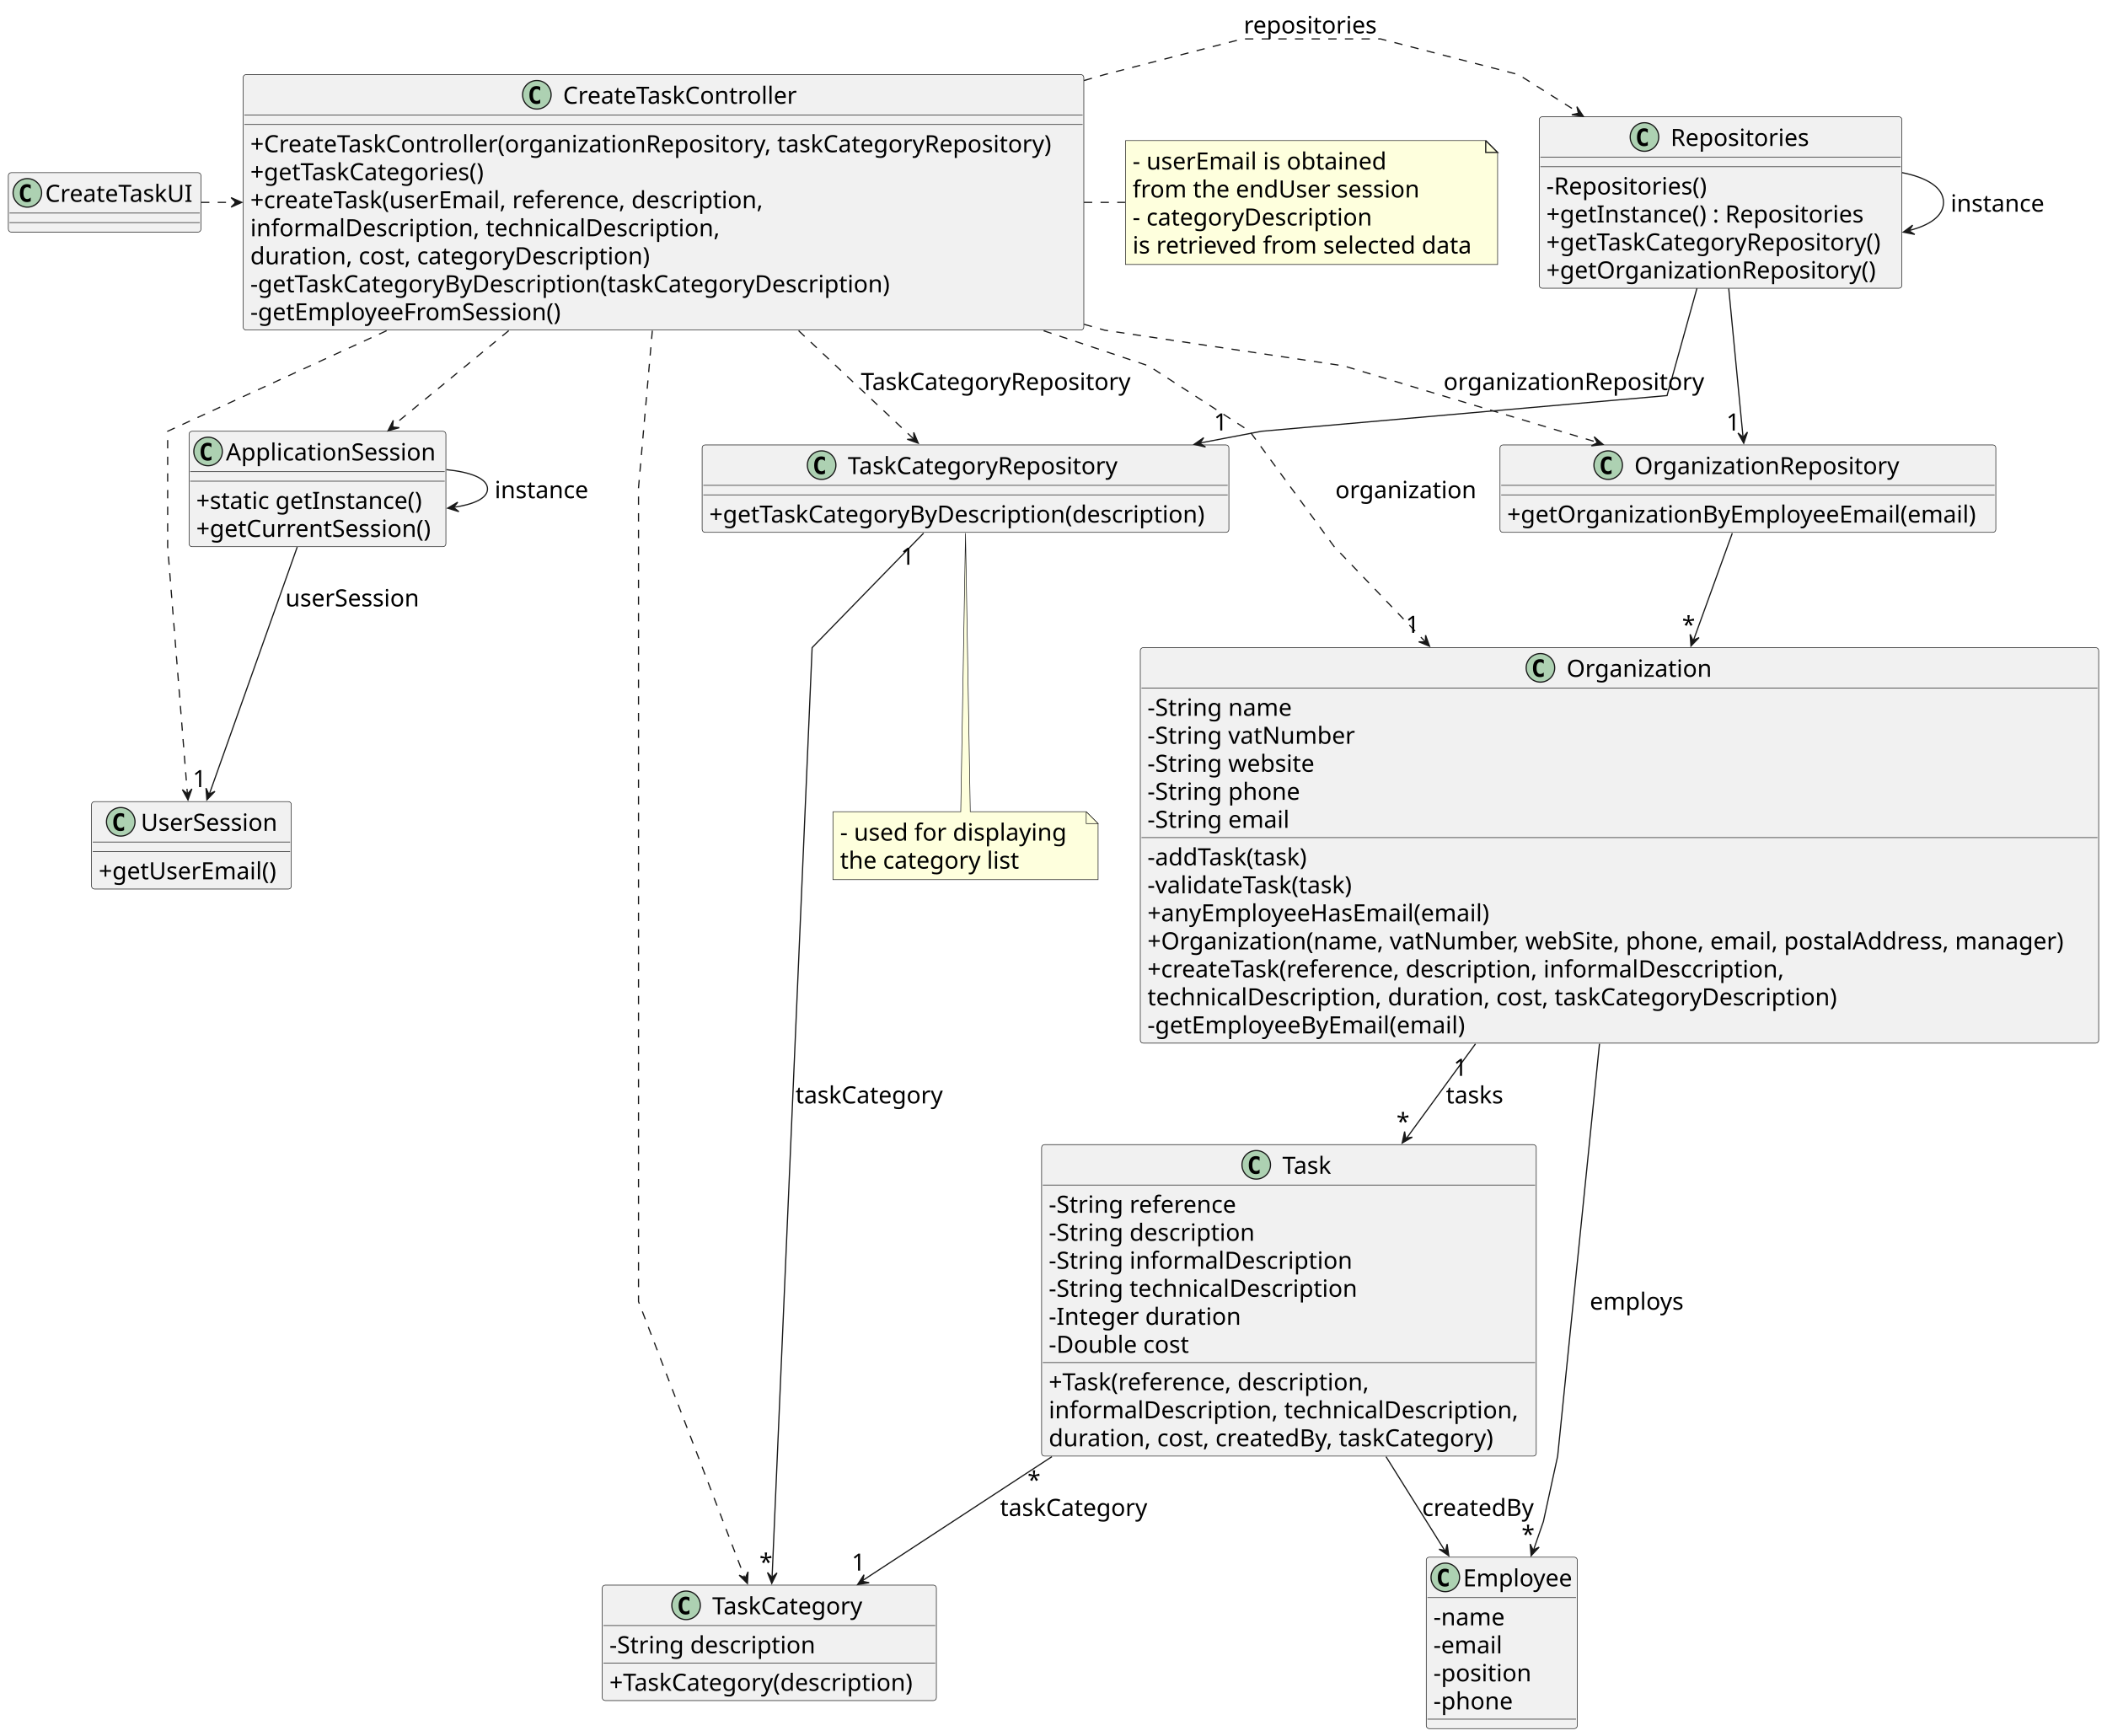
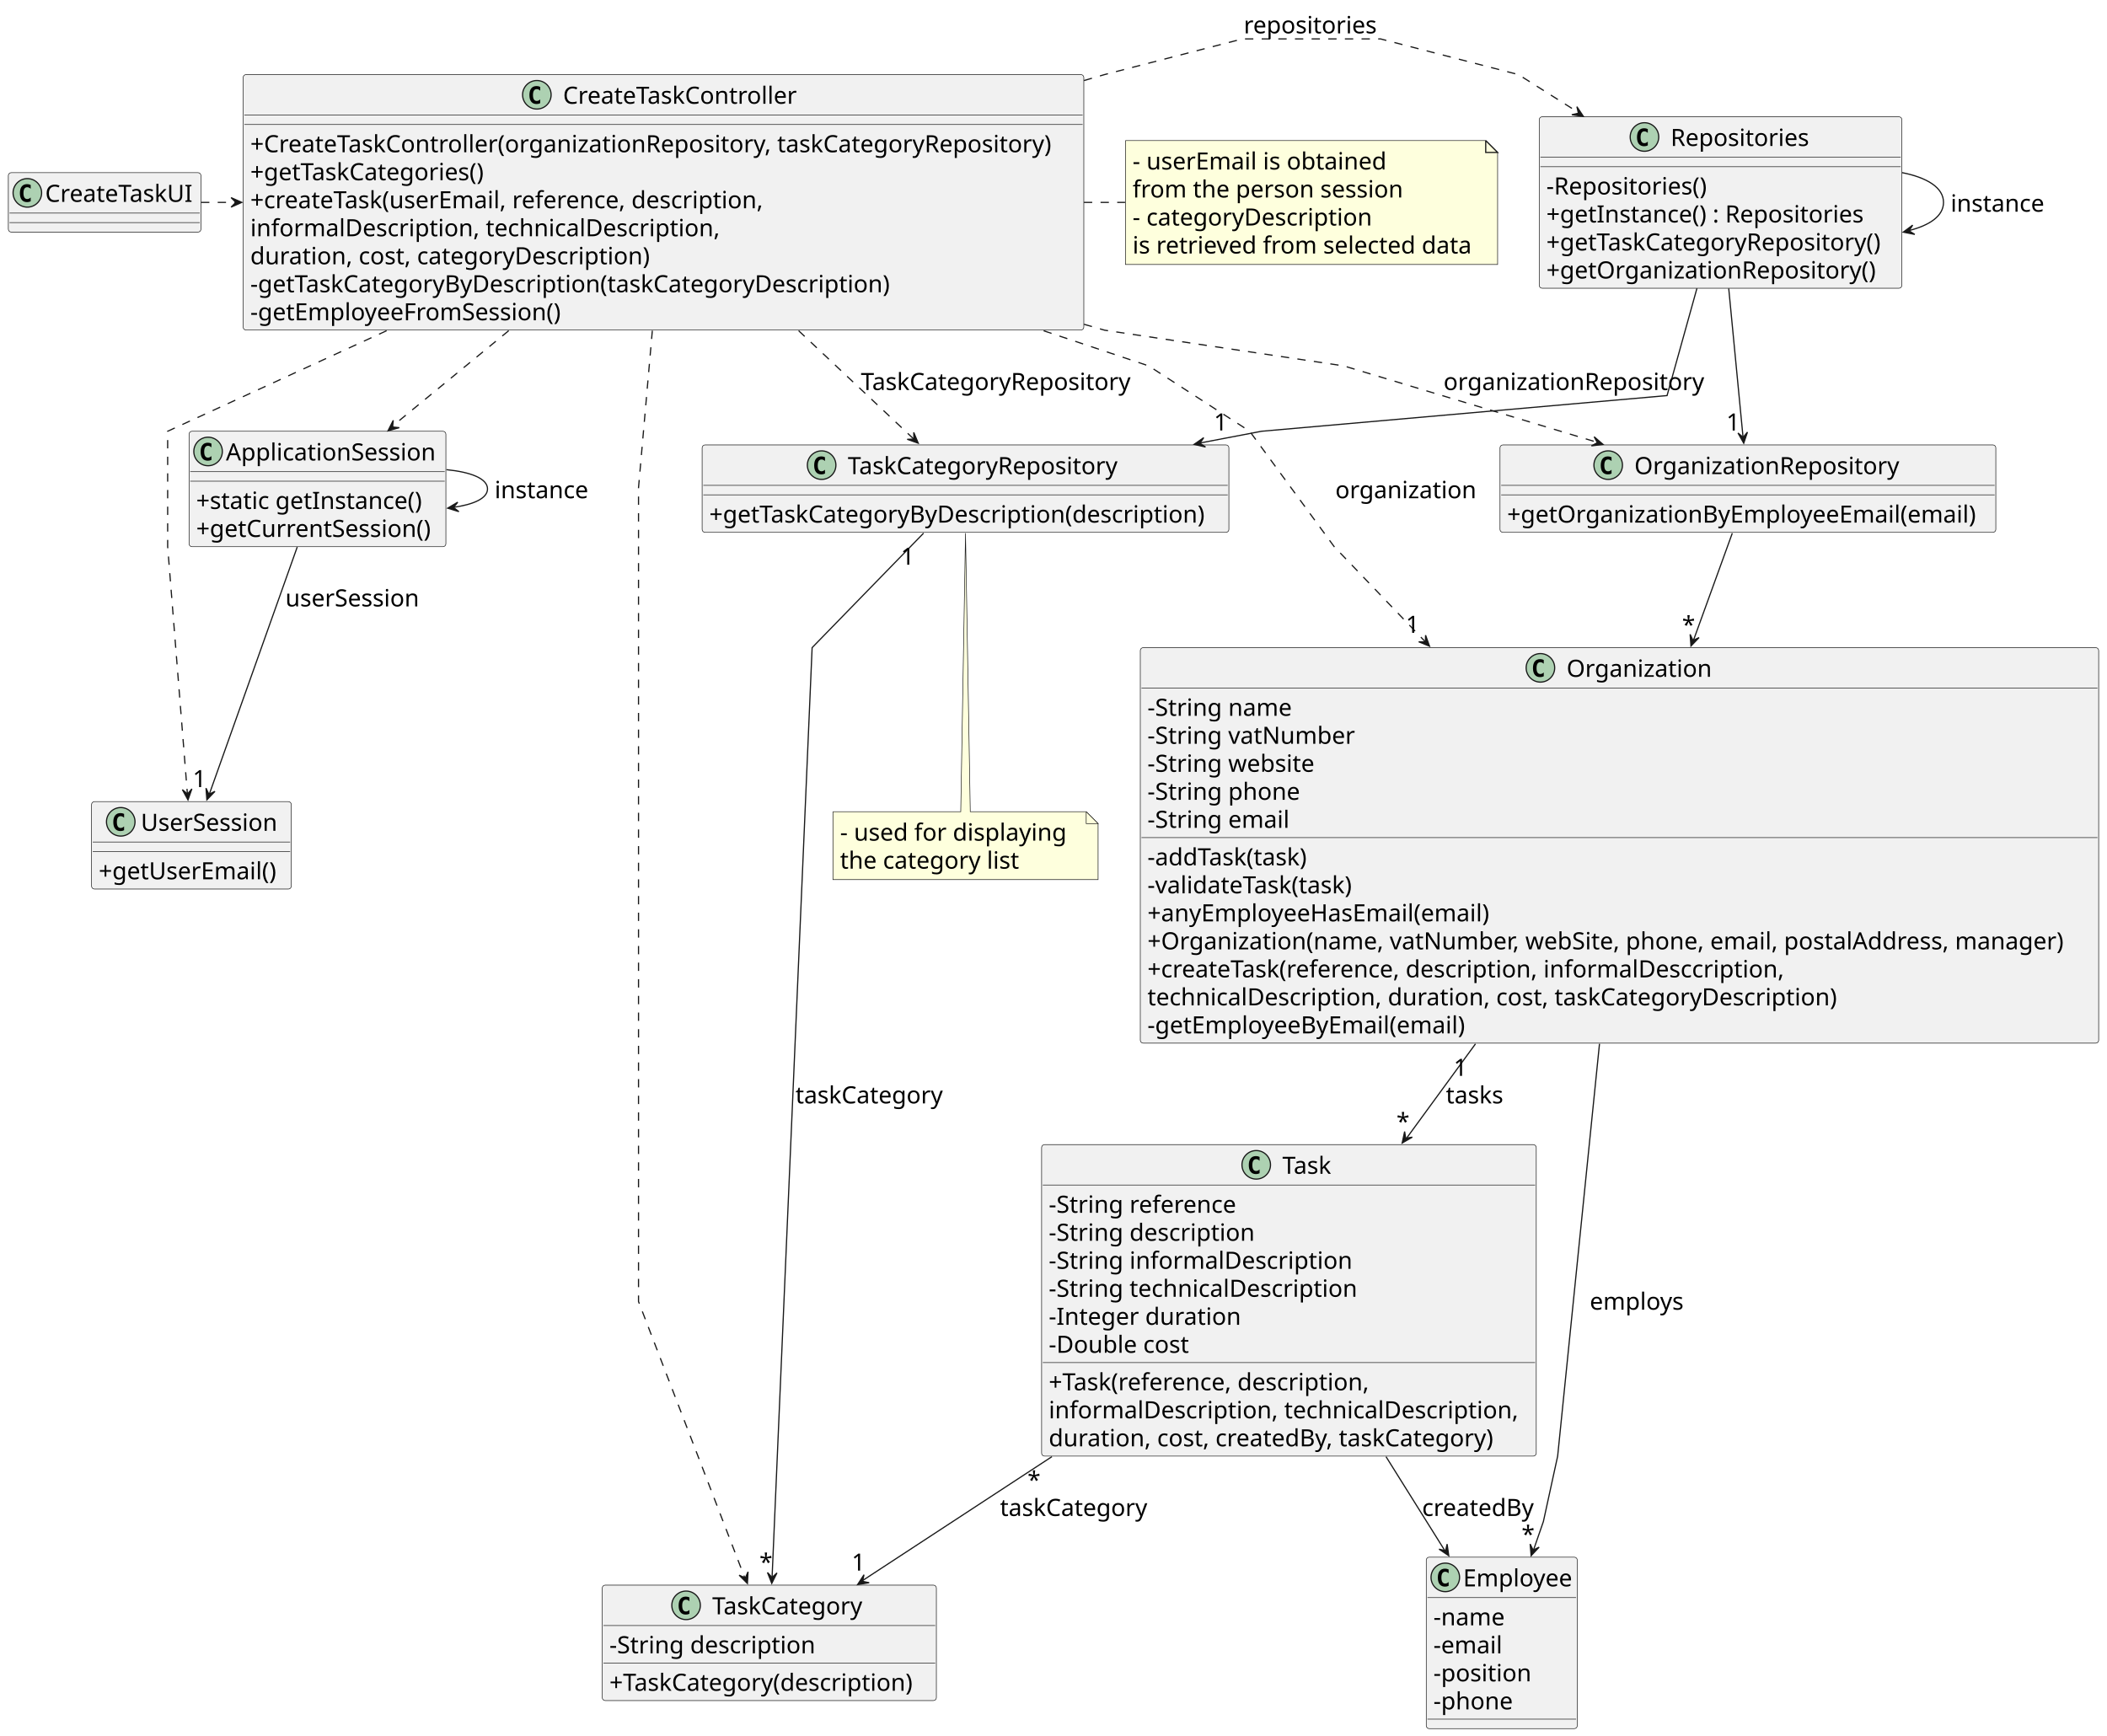
<svg xmlns="http://www.w3.org/2000/svg" contentStyleType="text/css" height="1460px" preserveAspectRatio="none" style="width:1772px;height:1460px;background:#FFFFFF;" version="1.1" viewBox="0 0 1772 1460" width="1772px" zoomAndPan="magnify">
  <defs />
  <g>
    <g id="elem_ApplicationSession">
      <rect codeLine="11" fill="#F1F1F1" height="97.109" id="ApplicationSession" rx="2.5" ry="2.5" style="stroke:#181818;stroke-width:0.5;" width="216" x="159" y="362.719" />
      <ellipse cx="175" cy="379.719" fill="#ADD1B2" rx="12" ry="12" style="stroke:#181818;stroke-width:1.0;" />
      <path d="M177.807,386.799 Q177.123,387.15 176.371,387.326 Q175.619,387.502 174.789,387.502 Q171.84,387.502 170.287,385.559 Q168.734,383.615 168.734,379.943 Q168.734,376.262 170.287,374.318 Q171.84,372.375 174.789,372.375 Q175.619,372.375 176.381,372.551 Q177.143,372.727 177.807,373.078 L177.807,376.281 Q177.065,375.598 176.366,375.28 Q175.668,374.963 174.926,374.963 Q173.344,374.963 172.538,376.218 Q171.732,377.473 171.732,379.943 Q171.732,382.404 172.538,383.659 Q173.344,384.914 174.926,384.914 Q175.668,384.914 176.366,384.597 Q177.065,384.279 177.807,383.596 Z " fill="#000000" />
      <text fill="#000000" font-family="sans-serif" font-size="20" lengthAdjust="spacing" textLength="182" x="190" y="387.277">ApplicationSession</text>
      <line style="stroke:#181818;stroke-width:0.5;" x1="160" x2="374" y1="396.719" y2="396.719" />
      <line style="stroke:#181818;stroke-width:0.5;" x1="160" x2="374" y1="404.719" y2="404.719" />
      <text fill="#000000" font-family="sans-serif" font-size="20" lengthAdjust="spacing" textLength="196" x="165" y="428.055">+static getInstance()</text>
      <text fill="#000000" font-family="sans-serif" font-size="20" lengthAdjust="spacing" textLength="204" x="165" y="451.609">+getCurrentSession()</text>
    </g>
    <g id="elem_UserSession">
      <rect codeLine="17" fill="#F1F1F1" height="73.555" id="UserSession" rx="2.5" ry="2.5" style="stroke:#181818;stroke-width:0.5;" width="168" x="77" y="674.219" />
      <ellipse cx="101.55" cy="691.219" fill="#ADD1B2" rx="12" ry="12" style="stroke:#181818;stroke-width:1.0;" />
      <path d="M104.357,698.299 Q103.673,698.65 102.921,698.826 Q102.169,699.002 101.339,699.002 Q98.39,699.002 96.837,697.059 Q95.284,695.115 95.284,691.443 Q95.284,687.762 96.837,685.818 Q98.39,683.875 101.339,683.875 Q102.169,683.875 102.931,684.051 Q103.693,684.227 104.357,684.578 L104.357,687.781 Q103.615,687.098 102.916,686.78 Q102.218,686.463 101.476,686.463 Q99.894,686.463 99.088,687.718 Q98.282,688.973 98.282,691.443 Q98.282,693.904 99.088,695.159 Q99.894,696.414 101.476,696.414 Q102.218,696.414 102.916,696.097 Q103.615,695.779 104.357,695.096 Z " fill="#000000" />
      <text fill="#000000" font-family="sans-serif" font-size="20" lengthAdjust="spacing" textLength="115" x="118.45" y="698.777">UserSession</text>
      <line style="stroke:#181818;stroke-width:0.5;" x1="78" x2="244" y1="708.219" y2="708.219" />
      <line style="stroke:#181818;stroke-width:0.5;" x1="78" x2="244" y1="716.219" y2="716.219" />
      <text fill="#000000" font-family="sans-serif" font-size="20" lengthAdjust="spacing" textLength="156" x="83" y="739.555">+getUserEmail()</text>
    </g>
    <g id="elem_Employee">
      <rect codeLine="22" fill="#F1F1F1" height="144.219" id="Employee" rx="2.5" ry="2.5" style="stroke:#181818;stroke-width:0.5;" width="127" x="1199.5" y="1309.719" />
      <ellipse cx="1215.5" cy="1326.719" fill="#ADD1B2" rx="12" ry="12" style="stroke:#181818;stroke-width:1.0;" />
      <path d="M1218.307,1333.799 Q1217.623,1334.15 1216.871,1334.326 Q1216.119,1334.502 1215.289,1334.502 Q1212.34,1334.502 1210.787,1332.559 Q1209.234,1330.615 1209.234,1326.943 Q1209.234,1323.262 1210.787,1321.318 Q1212.34,1319.375 1215.289,1319.375 Q1216.119,1319.375 1216.881,1319.551 Q1217.643,1319.727 1218.307,1320.078 L1218.307,1323.281 Q1217.564,1322.598 1216.866,1322.28 Q1216.168,1321.963 1215.426,1321.963 Q1213.844,1321.963 1213.038,1323.218 Q1212.232,1324.473 1212.232,1326.943 Q1212.232,1329.404 1213.038,1330.659 Q1213.844,1331.914 1215.426,1331.914 Q1216.168,1331.914 1216.866,1331.597 Q1217.564,1331.279 1218.307,1330.596 Z " fill="#000000" />
      <text fill="#000000" font-family="sans-serif" font-size="20" lengthAdjust="spacing" textLength="93" x="1230.5" y="1334.277">Employee</text>
      <line style="stroke:#181818;stroke-width:0.5;" x1="1200.5" x2="1325.5" y1="1343.719" y2="1343.719" />
      <text fill="#000000" font-family="sans-serif" font-size="20" lengthAdjust="spacing" textLength="65" x="1205.5" y="1367.055">-name</text>
      <text fill="#000000" font-family="sans-serif" font-size="20" lengthAdjust="spacing" textLength="65" x="1205.5" y="1390.609">-email</text>
      <text fill="#000000" font-family="sans-serif" font-size="20" lengthAdjust="spacing" textLength="90" x="1205.5" y="1414.164">-position</text>
      <text fill="#000000" font-family="sans-serif" font-size="20" lengthAdjust="spacing" textLength="72" x="1205.5" y="1437.719">-phone</text>
      <line style="stroke:#181818;stroke-width:0.5;" x1="1200.5" x2="1325.5" y1="1445.938" y2="1445.938" />
    </g>
    <g id="elem_Task">
      <rect codeLine="29" fill="#F1F1F1" height="261.992" id="Task" rx="2.5" ry="2.5" style="stroke:#181818;stroke-width:0.5;" width="416" x="876" y="962.719" />
      <ellipse cx="1056.5" cy="979.719" fill="#ADD1B2" rx="12" ry="12" style="stroke:#181818;stroke-width:1.0;" />
      <path d="M1059.307,986.799 Q1058.623,987.15 1057.871,987.326 Q1057.119,987.502 1056.289,987.502 Q1053.34,987.502 1051.787,985.559 Q1050.234,983.615 1050.234,979.943 Q1050.234,976.262 1051.787,974.318 Q1053.34,972.375 1056.289,972.375 Q1057.119,972.375 1057.881,972.551 Q1058.643,972.727 1059.307,973.078 L1059.307,976.281 Q1058.564,975.598 1057.866,975.28 Q1057.168,974.963 1056.426,974.963 Q1054.844,974.963 1054.038,976.218 Q1053.232,977.473 1053.232,979.943 Q1053.232,982.404 1054.038,983.659 Q1054.844,984.914 1056.426,984.914 Q1057.168,984.914 1057.866,984.597 Q1058.564,984.279 1059.307,983.596 Z " fill="#000000" />
      <text fill="#000000" font-family="sans-serif" font-size="20" lengthAdjust="spacing" textLength="46" x="1078.5" y="987.277">Task</text>
      <line style="stroke:#181818;stroke-width:0.5;" x1="877" x2="1291" y1="996.719" y2="996.719" />
      <text fill="#000000" font-family="sans-serif" font-size="20" lengthAdjust="spacing" textLength="163" x="882" y="1020.055">-String reference</text>
      <text fill="#000000" font-family="sans-serif" font-size="20" lengthAdjust="spacing" textLength="182" x="882" y="1043.609">-String description</text>
      <text fill="#000000" font-family="sans-serif" font-size="20" lengthAdjust="spacing" textLength="265" x="882" y="1067.164">-String informalDescription</text>
      <text fill="#000000" font-family="sans-serif" font-size="20" lengthAdjust="spacing" textLength="269" x="882" y="1090.719">-String technicalDescription</text>
      <text fill="#000000" font-family="sans-serif" font-size="20" lengthAdjust="spacing" textLength="166" x="882" y="1114.273">-Integer duration</text>
      <text fill="#000000" font-family="sans-serif" font-size="20" lengthAdjust="spacing" textLength="126" x="882" y="1137.828">-Double cost</text>
      <line style="stroke:#181818;stroke-width:0.5;" x1="877" x2="1291" y1="1146.047" y2="1146.047" />
      <text fill="#000000" font-family="sans-serif" font-size="20" lengthAdjust="spacing" textLength="284" x="882" y="1169.383">+Task(reference, description,</text>
      <text fill="#000000" font-family="sans-serif" font-size="20" lengthAdjust="spacing" textLength="404" x="882" y="1192.938">informalDescription, technicalDescription,</text>
      <text fill="#000000" font-family="sans-serif" font-size="20" lengthAdjust="spacing" textLength="381" x="882" y="1216.492">duration, cost, createdBy, taskCategory)</text>
    </g>
    <g id="elem_TaskCategory">
      <rect codeLine="40" fill="#F1F1F1" height="97.109" id="TaskCategory" rx="2.5" ry="2.5" style="stroke:#181818;stroke-width:0.5;" width="281" x="506.5" y="1333.219" />
      <ellipse cx="577" cy="1350.219" fill="#ADD1B2" rx="12" ry="12" style="stroke:#181818;stroke-width:1.0;" />
      <path d="M579.807,1357.299 Q579.123,1357.65 578.371,1357.826 Q577.619,1358.002 576.789,1358.002 Q573.84,1358.002 572.287,1356.059 Q570.734,1354.115 570.734,1350.443 Q570.734,1346.762 572.287,1344.818 Q573.84,1342.875 576.789,1342.875 Q577.619,1342.875 578.381,1343.051 Q579.143,1343.227 579.807,1343.578 L579.807,1346.781 Q579.064,1346.098 578.366,1345.78 Q577.668,1345.463 576.926,1345.463 Q575.344,1345.463 574.538,1346.718 Q573.732,1347.973 573.732,1350.443 Q573.732,1352.904 574.538,1354.159 Q575.344,1355.414 576.926,1355.414 Q577.668,1355.414 578.366,1355.097 Q579.064,1354.779 579.807,1354.096 Z " fill="#000000" />
      <text fill="#000000" font-family="sans-serif" font-size="20" lengthAdjust="spacing" textLength="131" x="599" y="1357.777">TaskCategory</text>
      <line style="stroke:#181818;stroke-width:0.5;" x1="507.5" x2="786.5" y1="1367.219" y2="1367.219" />
      <text fill="#000000" font-family="sans-serif" font-size="20" lengthAdjust="spacing" textLength="182" x="512.5" y="1390.555">-String description</text>
      <line style="stroke:#181818;stroke-width:0.5;" x1="507.5" x2="786.5" y1="1398.773" y2="1398.773" />
      <text fill="#000000" font-family="sans-serif" font-size="20" lengthAdjust="spacing" textLength="269" x="512.5" y="1422.109">+TaskCategory(description)</text>
    </g>
    <g id="elem_Organization">
      <rect codeLine="46" fill="#F1F1F1" height="332.656" id="Organization" rx="2.5" ry="2.5" style="stroke:#181818;stroke-width:0.5;" width="806" x="959" y="544.719" />
      <ellipse cx="1295.5" cy="561.719" fill="#ADD1B2" rx="12" ry="12" style="stroke:#181818;stroke-width:1.0;" />
      <path d="M1298.307,568.799 Q1297.623,569.15 1296.871,569.326 Q1296.119,569.502 1295.289,569.502 Q1292.34,569.502 1290.787,567.559 Q1289.234,565.615 1289.234,561.943 Q1289.234,558.262 1290.787,556.318 Q1292.34,554.375 1295.289,554.375 Q1296.119,554.375 1296.881,554.551 Q1297.643,554.727 1298.307,555.078 L1298.307,558.281 Q1297.564,557.598 1296.866,557.28 Q1296.168,556.963 1295.426,556.963 Q1293.844,556.963 1293.038,558.218 Q1292.232,559.473 1292.232,561.943 Q1292.232,564.404 1293.038,565.659 Q1293.844,566.914 1295.426,566.914 Q1296.168,566.914 1296.866,566.597 Q1297.564,566.279 1298.307,565.596 Z " fill="#000000" />
      <text fill="#000000" font-family="sans-serif" font-size="20" lengthAdjust="spacing" textLength="124" x="1317.5" y="569.277">Organization</text>
      <line style="stroke:#181818;stroke-width:0.5;" x1="960" x2="1764" y1="578.719" y2="578.719" />
      <text fill="#000000" font-family="sans-serif" font-size="20" lengthAdjust="spacing" textLength="127" x="965" y="602.055">-String name</text>
      <text fill="#000000" font-family="sans-serif" font-size="20" lengthAdjust="spacing" textLength="180" x="965" y="625.609">-String vatNumber</text>
      <text fill="#000000" font-family="sans-serif" font-size="20" lengthAdjust="spacing" textLength="147" x="965" y="649.164">-String website</text>
      <text fill="#000000" font-family="sans-serif" font-size="20" lengthAdjust="spacing" textLength="134" x="965" y="672.719">-String phone</text>
      <text fill="#000000" font-family="sans-serif" font-size="20" lengthAdjust="spacing" textLength="127" x="965" y="696.273">-String email</text>
      <line style="stroke:#181818;stroke-width:0.5;" x1="960" x2="1764" y1="704.492" y2="704.492" />
      <text fill="#000000" font-family="sans-serif" font-size="20" lengthAdjust="spacing" textLength="149" x="965" y="727.828">-addTask(task)</text>
      <text fill="#000000" font-family="sans-serif" font-size="20" lengthAdjust="spacing" textLength="187" x="965" y="751.383">-validateTask(task)</text>
      <text fill="#000000" font-family="sans-serif" font-size="20" lengthAdjust="spacing" textLength="298" x="965" y="774.938">+anyEmployeeHasEmail(email)</text>
      <text fill="#000000" font-family="sans-serif" font-size="20" lengthAdjust="spacing" textLength="794" x="965" y="798.492">+Organization(name, vatNumber, webSite, phone, email, postalAddress, manager)</text>
      <text fill="#000000" font-family="sans-serif" font-size="20" lengthAdjust="spacing" textLength="555" x="965" y="822.047">+createTask(reference, description, informalDesccription,</text>
      <text fill="#000000" font-family="sans-serif" font-size="20" lengthAdjust="spacing" textLength="593" x="965" y="845.602">technicalDescription, duration, cost, taskCategoryDescription)</text>
      <text fill="#000000" font-family="sans-serif" font-size="20" lengthAdjust="spacing" textLength="277" x="965" y="869.156">-getEmployeeByEmail(email)</text>
    </g>
    <g id="elem_TaskCategoryRepository">
      <rect codeLine="63" fill="#F1F1F1" height="73.555" id="TaskCategoryRepository" rx="2.5" ry="2.5" style="stroke:#181818;stroke-width:0.5;" width="443" x="590.5" y="374.219" />
      <ellipse cx="691" cy="391.219" fill="#ADD1B2" rx="12" ry="12" style="stroke:#181818;stroke-width:1.0;" />
      <path d="M693.807,398.299 Q693.123,398.65 692.371,398.826 Q691.619,399.002 690.789,399.002 Q687.84,399.002 686.287,397.059 Q684.734,395.115 684.734,391.443 Q684.734,387.762 686.287,385.818 Q687.84,383.875 690.789,383.875 Q691.619,383.875 692.381,384.051 Q693.143,384.227 693.807,384.578 L693.807,387.781 Q693.064,387.098 692.366,386.78 Q691.668,386.463 690.926,386.463 Q689.344,386.463 688.538,387.718 Q687.732,388.973 687.732,391.443 Q687.732,393.904 688.538,395.159 Q689.344,396.414 690.926,396.414 Q691.668,396.414 692.366,396.097 Q693.064,395.779 693.807,395.096 Z " fill="#000000" />
      <text fill="#000000" font-family="sans-serif" font-size="20" lengthAdjust="spacing" textLength="233" x="713" y="398.777">TaskCategoryRepository</text>
      <line style="stroke:#181818;stroke-width:0.5;" x1="591.5" x2="1032.5" y1="408.219" y2="408.219" />
      <line style="stroke:#181818;stroke-width:0.5;" x1="591.5" x2="1032.5" y1="416.219" y2="416.219" />
      <text fill="#000000" font-family="sans-serif" font-size="20" lengthAdjust="spacing" textLength="431" x="596.5" y="439.555">+getTaskCategoryByDescription(description)</text>
    </g>
    <g id="elem_OrganizationRepository">
      <rect codeLine="67" fill="#F1F1F1" height="73.555" id="OrganizationRepository" rx="2.5" ry="2.5" style="stroke:#181818;stroke-width:0.5;" width="417" x="1261.5" y="374.219" />
      <ellipse cx="1352.5" cy="391.219" fill="#ADD1B2" rx="12" ry="12" style="stroke:#181818;stroke-width:1.0;" />
      <path d="M1355.307,398.299 Q1354.623,398.65 1353.871,398.826 Q1353.119,399.002 1352.289,399.002 Q1349.34,399.002 1347.787,397.059 Q1346.234,395.115 1346.234,391.443 Q1346.234,387.762 1347.787,385.818 Q1349.34,383.875 1352.289,383.875 Q1353.119,383.875 1353.881,384.051 Q1354.643,384.227 1355.307,384.578 L1355.307,387.781 Q1354.564,387.098 1353.866,386.78 Q1353.168,386.463 1352.426,386.463 Q1350.844,386.463 1350.038,387.718 Q1349.232,388.973 1349.232,391.443 Q1349.232,393.904 1350.038,395.159 Q1350.844,396.414 1352.426,396.414 Q1353.168,396.414 1353.866,396.097 Q1354.564,395.779 1355.307,395.096 Z " fill="#000000" />
      <text fill="#000000" font-family="sans-serif" font-size="20" lengthAdjust="spacing" textLength="226" x="1374.5" y="398.777">OrganizationRepository</text>
      <line style="stroke:#181818;stroke-width:0.5;" x1="1262.5" x2="1677.5" y1="408.219" y2="408.219" />
      <line style="stroke:#181818;stroke-width:0.5;" x1="1262.5" x2="1677.5" y1="416.219" y2="416.219" />
      <text fill="#000000" font-family="sans-serif" font-size="20" lengthAdjust="spacing" textLength="405" x="1267.5" y="439.555">+getOrganizationByEmployeeEmail(email)</text>
    </g>
    <g id="elem_Repositories">
      <rect codeLine="71" fill="#F1F1F1" height="144.219" id="Repositories" rx="2.5" ry="2.5" style="stroke:#181818;stroke-width:0.5;" width="305" x="1294.5" y="98.219" />
      <ellipse cx="1383" cy="115.219" fill="#ADD1B2" rx="12" ry="12" style="stroke:#181818;stroke-width:1.0;" />
      <path d="M1385.807,122.299 Q1385.123,122.65 1384.371,122.826 Q1383.619,123.002 1382.789,123.002 Q1379.84,123.002 1378.287,121.059 Q1376.734,119.115 1376.734,115.443 Q1376.734,111.762 1378.287,109.818 Q1379.84,107.875 1382.789,107.875 Q1383.619,107.875 1384.381,108.051 Q1385.143,108.227 1385.807,108.578 L1385.807,111.781 Q1385.064,111.098 1384.366,110.78 Q1383.668,110.463 1382.926,110.463 Q1381.344,110.463 1380.538,111.718 Q1379.732,112.973 1379.732,115.443 Q1379.732,117.904 1380.538,119.159 Q1381.344,120.414 1382.926,120.414 Q1383.668,120.414 1384.366,120.097 Q1385.064,119.779 1385.807,119.096 Z " fill="#000000" />
      <text fill="#000000" font-family="sans-serif" font-size="20" lengthAdjust="spacing" textLength="119" x="1405" y="122.777">Repositories</text>
      <line style="stroke:#181818;stroke-width:0.5;" x1="1295.5" x2="1598.5" y1="132.219" y2="132.219" />
      <line style="stroke:#181818;stroke-width:0.5;" x1="1295.5" x2="1598.5" y1="140.219" y2="140.219" />
      <text fill="#000000" font-family="sans-serif" font-size="20" lengthAdjust="spacing" textLength="145" x="1300.5" y="163.555">-Repositories()</text>
      <text fill="#000000" font-family="sans-serif" font-size="20" lengthAdjust="spacing" textLength="276" x="1300.5" y="187.109">+getInstance() : Repositories</text>
      <text fill="#000000" font-family="sans-serif" font-size="20" lengthAdjust="spacing" textLength="293" x="1300.5" y="210.664">+getTaskCategoryRepository()</text>
      <text fill="#000000" font-family="sans-serif" font-size="20" lengthAdjust="spacing" textLength="286" x="1300.5" y="234.219">+getOrganizationRepository()</text>
    </g>
    <g id="elem_CreateTaskController">
      <rect codeLine="78" fill="#F1F1F1" height="214.883" id="CreateTaskController" rx="2.5" ry="2.5" style="stroke:#181818;stroke-width:0.5;" width="707" x="204.5" y="62.719" />
      <ellipse cx="451.5" cy="79.719" fill="#ADD1B2" rx="12" ry="12" style="stroke:#181818;stroke-width:1.0;" />
      <path d="M454.307,86.799 Q453.623,87.15 452.871,87.326 Q452.119,87.502 451.289,87.502 Q448.34,87.502 446.787,85.559 Q445.234,83.615 445.234,79.943 Q445.234,76.262 446.787,74.318 Q448.34,72.375 451.289,72.375 Q452.119,72.375 452.881,72.551 Q453.643,72.727 454.307,73.078 L454.307,76.281 Q453.565,75.598 452.866,75.28 Q452.168,74.963 451.426,74.963 Q449.844,74.963 449.038,76.218 Q448.232,77.473 448.232,79.943 Q448.232,82.404 449.038,83.659 Q449.844,84.914 451.426,84.914 Q452.168,84.914 452.866,84.597 Q453.565,84.279 454.307,83.596 Z " fill="#000000" />
      <text fill="#000000" font-family="sans-serif" font-size="20" lengthAdjust="spacing" textLength="204" x="473.5" y="87.277">CreateTaskController</text>
      <line style="stroke:#181818;stroke-width:0.5;" x1="205.5" x2="910.5" y1="96.719" y2="96.719" />
      <line style="stroke:#181818;stroke-width:0.5;" x1="205.5" x2="910.5" y1="104.719" y2="104.719" />
      <text fill="#000000" font-family="sans-serif" font-size="20" lengthAdjust="spacing" textLength="695" x="210.5" y="128.055">+CreateTaskController(organizationRepository, taskCategoryRepository)</text>
      <text fill="#000000" font-family="sans-serif" font-size="20" lengthAdjust="spacing" textLength="208" x="210.5" y="151.609">+getTaskCategories()</text>
      <text fill="#000000" font-family="sans-serif" font-size="20" lengthAdjust="spacing" textLength="448" x="210.5" y="175.164">+createTask(userEmail, reference, description,</text>
      <text fill="#000000" font-family="sans-serif" font-size="20" lengthAdjust="spacing" textLength="404" x="210.5" y="198.719">informalDescription, technicalDescription,</text>
      <text fill="#000000" font-family="sans-serif" font-size="20" lengthAdjust="spacing" textLength="342" x="210.5" y="222.273">duration, cost, categoryDescription)</text>
      <text fill="#000000" font-family="sans-serif" font-size="20" lengthAdjust="spacing" textLength="554" x="210.5" y="245.828">-getTaskCategoryByDescription(taskCategoryDescription)</text>
      <text fill="#000000" font-family="sans-serif" font-size="20" lengthAdjust="spacing" textLength="271" x="210.5" y="269.383">-getEmployeeFromSession()</text>
    </g>
    <g id="elem_GMN12">
      <path d="M946.5,118.219 L946.5,222.438 L1259.5,222.438 L1259.5,128.219 L1249.5,118.219 L946.5,118.219 " fill="#FEFFDD" style="stroke:#181818;stroke-width:0.5;" />
      <path d="M1249.5,118.219 L1249.5,128.219 L1259.5,128.219 L1249.5,118.219 " fill="#FEFFDD" style="stroke:#181818;stroke-width:1.0;" />
      <text fill="#000000" font-family="sans-serif" font-size="20" lengthAdjust="spacing" textLength="225" x="952.5" y="142.555">- userEmail is obtained</text>
-       <text fill="#000000" font-family="sans-serif" font-size="20" lengthAdjust="spacing" textLength="206" x="952.5" y="166.109">from the endUser session</text>
+       <text fill="#000000" font-family="sans-serif" font-size="20" lengthAdjust="spacing" textLength="206" x="952.5" y="166.109">from the person session</text>
      <text fill="#000000" font-family="sans-serif" font-size="20" lengthAdjust="spacing" textLength="209" x="952.5" y="189.664">- categoryDescription</text>
      <text fill="#000000" font-family="sans-serif" font-size="20" lengthAdjust="spacing" textLength="292" x="952.5" y="213.219">is retrieved from selected data</text>
    </g>
    <g id="elem_GMN15">
      <path d="M700.5,682.719 L700.5,739.828 A0,0 0 0 0 700.5,739.828 L923.5,739.828 A0,0 0 0 0 923.5,739.828 L923.5,692.719 L913.5,682.719 L816,682.719 L812,448.459 L808,682.719 L700.5,682.719 A0,0 0 0 0 700.5,682.719 " fill="#FEFFDD" style="stroke:#181818;stroke-width:0.5;" />
      <path d="M913.5,682.719 L913.5,692.719 L923.5,692.719 L913.5,682.719 " fill="#FEFFDD" style="stroke:#181818;stroke-width:0.5;" />
      <text fill="#000000" font-family="sans-serif" font-size="20" lengthAdjust="spacing" textLength="202" x="706.5" y="707.055">- used for displaying</text>
      <text fill="#000000" font-family="sans-serif" font-size="20" lengthAdjust="spacing" textLength="152" x="706.5" y="730.609">the category list</text>
    </g>
    <g id="elem_CreateTaskUI">
      <rect codeLine="98" fill="#F1F1F1" height="50" id="CreateTaskUI" rx="2.5" ry="2.5" style="stroke:#181818;stroke-width:0.5;" width="162" x="7" y="145.219" />
      <ellipse cx="23" cy="162.219" fill="#ADD1B2" rx="12" ry="12" style="stroke:#181818;stroke-width:1.0;" />
      <path d="M25.807,169.299 Q25.123,169.65 24.371,169.826 Q23.619,170.002 22.789,170.002 Q19.84,170.002 18.287,168.059 Q16.734,166.115 16.734,162.443 Q16.734,158.762 18.287,156.818 Q19.84,154.875 22.789,154.875 Q23.619,154.875 24.381,155.051 Q25.143,155.227 25.807,155.578 L25.807,158.781 Q25.064,158.098 24.366,157.78 Q23.668,157.463 22.926,157.463 Q21.344,157.463 20.538,158.718 Q19.732,159.973 19.732,162.443 Q19.732,164.904 20.538,166.159 Q21.344,167.414 22.926,167.414 Q23.668,167.414 24.366,167.097 Q25.064,166.779 25.807,166.096 Z " fill="#000000" />
      <text fill="#000000" font-family="sans-serif" font-size="20" lengthAdjust="spacing" textLength="128" x="38" y="169.777">CreateTaskUI</text>
      <line style="stroke:#181818;stroke-width:0.5;" x1="8" x2="168" y1="179.219" y2="179.219" />
      <line style="stroke:#181818;stroke-width:0.5;" x1="8" x2="168" y1="187.219" y2="187.219" />
    </g>
    <g id="link_CreateTaskController_GMN12">
      <path d="M911.57,170.219 C917.74,170.219 921.33,170.219 921.33,170.219 C921.33,170.219 931.15,170.219 946.21,170.219 " fill="none" id="CreateTaskController-GMN12" style="stroke:#181818;stroke-width:1.0;stroke-dasharray:7.0,7.0;" />
    </g>
    <g id="link_Repositories_Repositories">
      <path codeLine="101" d="M1599.66,145.199 C1620.56,149.349 1634.5,157.699 1634.5,170.219 C1634.5,181.569 1623.05,189.489 1605.34,193.959 " fill="none" id="Repositories-to-Repositories" style="stroke:#181818;stroke-width:1.0;" />
      <polygon fill="#181818" points="1600.66,195.239,1610.32,197.158,1605.537,194.137,1608.558,189.355,1600.66,195.239" style="stroke:#181818;stroke-width:1.0;" />
      <text fill="#000000" font-family="sans-serif" font-size="20" lengthAdjust="spacing" textLength="79" x="1640.5" y="178.055">instance</text>
    </g>
    <g id="link_ApplicationSession_ApplicationSession">
      <path codeLine="102" d="M375.5,395.029 C395.74,397.029 410,402.419 410,411.219 C410,419.189 398.29,424.369 381.03,426.759 " fill="none" id="ApplicationSession-to-ApplicationSession" style="stroke:#181818;stroke-width:1.0;" />
      <polygon fill="#181818" points="376.5,427.409,385.906,430.328,381.466,426.824,384.97,422.383,376.5,427.409" style="stroke:#181818;stroke-width:1.0;" />
      <text fill="#000000" font-family="sans-serif" font-size="20" lengthAdjust="spacing" textLength="79" x="416" y="419.055">instance</text>
    </g>
    <g id="link_CreateTaskUI_CreateTaskController">
      <path codeLine="104" d="M169.09,170.219 C179.13,170.219 189.12,170.219 198.38,170.219 " fill="none" id="CreateTaskUI-to-CreateTaskController" style="stroke:#181818;stroke-width:1.0;stroke-dasharray:7.0,7.0;" />
      <polygon fill="#181818" points="203.35,170.219,194.35,166.219,198.35,170.219,194.35,174.219,203.35,170.219" style="stroke:#181818;stroke-width:1.0;" />
    </g>
    <g id="link_CreateTaskController_Repositories">
      <path codeLine="106" d="M911.6,67.759 C922.65,64.559 929,62.719 929,62.719 C929,62.719 1045,32.719 1045,32.719 C1045,32.719 1161,32.719 1161,32.719 C1161,32.719 1277,62.719 1277,62.719 C1277,62.719 1299.26,76.799 1327.67,94.759 " fill="none" id="CreateTaskController-to-Repositories" style="stroke:#181818;stroke-width:1.0;stroke-dasharray:7.0,7.0;" />
      <polygon fill="#181818" points="1331.66,97.919,1326.188,89.73,1327.433,95.248,1321.915,96.493,1331.66,97.919" style="stroke:#181818;stroke-width:1.0;" />
      <text fill="#000000" font-family="sans-serif" font-size="20" lengthAdjust="spacing" textLength="114" x="1046" y="28.055">repositories</text>
    </g>
    <g id="link_Repositories_TaskCategoryRepository">
      <path codeLine="108" d="M1427.13,242.529 C1415.08,285.789 1402,332.719 1402,332.719 C1402,332.719 1061,362.719 1061,362.719 C1061,362.719 1039.45,366.829 1009.03,372.629 " fill="none" id="Repositories-to-TaskCategoryRepository" style="stroke:#181818;stroke-width:1.0;" />
      <polygon fill="#181818" points="1004.25,373.739,1013.842,375.971,1009.16,372.797,1012.335,368.115,1004.25,373.739" style="stroke:#181818;stroke-width:1.0;" />
      <text fill="#000000" font-family="sans-serif" font-size="20" lengthAdjust="spacing" textLength="13" x="1020.849" y="362.045">1</text>
    </g>
    <g id="link_CreateTaskController_TaskCategory">
      <path codeLine="110" d="M548.61,278.139 C543.01,341.769 537,410.219 537,410.219 C537,410.219 537,410.219 537,1094.719 C537,1094.719 594.71,1244.769 626.53,1327.499 " fill="none" id="CreateTaskController-to-TaskCategory" style="stroke:#181818;stroke-width:1.0;stroke-dasharray:7.0,7.0;" />
      <polygon fill="#181818" points="628.59,1331.849,629.113,1322.014,626.805,1327.178,621.64,1324.87,628.59,1331.849" style="stroke:#181818;stroke-width:1.0;" />
    </g>
    <g id="link_CreateTaskController_OrganizationRepository">
      <path codeLine="111" d="M911.6,272.729 C922.65,275.899 929,277.719 929,277.719 C929,277.719 1130,307.719 1130,307.719 C1130,307.719 1246.98,342.989 1343.71,372.149 " fill="none" id="CreateTaskController-to-OrganizationRepository" style="stroke:#181818;stroke-width:1.0;stroke-dasharray:7.0,7.0;" />
      <polygon fill="#181818" points="1348.17,373.789,1340.703,367.367,1343.382,372.349,1338.399,375.029,1348.17,373.789" style="stroke:#181818;stroke-width:1.0;" />
      <text fill="#000000" font-family="sans-serif" font-size="20" lengthAdjust="spacing" textLength="222" x="1214" y="328.055">organizationRepository</text>
    </g>
    <g id="link_CreateTaskController_TaskCategoryRepository">
      <path codeLine="112" d="M671.63,278.139 C706.23,310.699 742.18,344.519 769.03,369.789 " fill="none" id="CreateTaskController-to-TaskCategoryRepository" style="stroke:#181818;stroke-width:1.0;stroke-dasharray:7.0,7.0;" />
      <polygon fill="#181818" points="772.26,372.769,768.466,363.68,768.626,369.335,762.971,369.495,772.26,372.769" style="stroke:#181818;stroke-width:1.0;" />
      <text fill="#000000" font-family="sans-serif" font-size="20" lengthAdjust="spacing" textLength="233" x="724" y="328.055">TaskCategoryRepository</text>
    </g>
    <g id="link_Repositories_OrganizationRepository">
      <path codeLine="114" d="M1453.87,242.599 C1457.8,283.429 1462.59,333.259 1465.93,367.919 " fill="none" id="Repositories-to-OrganizationRepository" style="stroke:#181818;stroke-width:1.0;" />
      <polygon fill="#181818" points="1466.49,372.779,1469.625,363.442,1466.019,367.801,1461.66,364.195,1466.49,372.779" style="stroke:#181818;stroke-width:1.0;" />
      <text fill="#000000" font-family="sans-serif" font-size="20" lengthAdjust="spacing" textLength="13" x="1451.832" y="362.092">1</text>
    </g>
    <g id="link_OrganizationRepository_Organization">
      <path codeLine="116" d="M1456.87,448.459 C1448.33,472.019 1436.51,504.629 1424.1,538.859 " fill="none" id="OrganizationRepository-to-Organization" style="stroke:#181818;stroke-width:1.0;" />
      <polygon fill="#181818" points="1422.11,543.359,1428.933,536.256,1423.811,538.657,1421.41,533.535,1422.11,543.359" style="stroke:#181818;stroke-width:1.0;" />
      <text fill="#000000" font-family="sans-serif" font-size="20" lengthAdjust="spacing" textLength="10" x="1414.607" y="532.633">*</text>
    </g>
    <g id="link_ApplicationSession_UserSession">
      <path codeLine="117" d="M249.97,460.099 C229.49,517.679 195.44,613.409 175.94,668.229 " fill="none" id="ApplicationSession-to-UserSession" style="stroke:#181818;stroke-width:1.0;" />
      <polygon fill="#181818" points="173.98,672.729,180.784,665.608,175.668,668.022,173.253,662.907,173.98,672.729" style="stroke:#181818;stroke-width:1.0;" />
      <text fill="#000000" font-family="sans-serif" font-size="20" lengthAdjust="spacing" textLength="113" x="240" y="510.055">userSession</text>
      <text fill="#000000" font-family="sans-serif" font-size="20" lengthAdjust="spacing" textLength="13" x="162.053" y="662.034">1</text>
    </g>
    <g id="link_CreateTaskController_Organization">
      <path codeLine="119" d="M877.72,278.189 C929.21,295.409 966,307.719 966,307.719 C966,307.719 1051,362.719 1051,362.719 C1051,362.719 1122,459.719 1122,459.719 C1122,459.719 1156.51,495.739 1199.35,540.459 " fill="none" id="CreateTaskController-to-Organization" style="stroke:#181818;stroke-width:1.0;stroke-dasharray:7.0,7.0;" />
      <polygon fill="#181818" points="1202.25,543.529,1198.92,534.26,1198.794,539.915,1193.138,539.79,1202.25,543.529" style="stroke:#181818;stroke-width:1.0;" />
      <text fill="#000000" font-family="sans-serif" font-size="20" lengthAdjust="spacing" textLength="120" x="1123" y="419.055">organization</text>
      <text fill="#000000" font-family="sans-serif" font-size="20" lengthAdjust="spacing" textLength="13" x="1182.246" y="532.255">1</text>
    </g>
    <g id="link_CreateTaskController_ApplicationSession">
      <path codeLine="120" d="M427.82,278.139 C393.78,306.099 358.6,334.989 329.86,358.589 " fill="none" id="CreateTaskController-to-ApplicationSession" style="stroke:#181818;stroke-width:1.0;stroke-dasharray:7.0,7.0;" />
      <polygon fill="#181818" points="326.31,362.329,335.802,359.702,330.172,359.153,330.721,353.523,326.31,362.329" style="stroke:#181818;stroke-width:1.0;" />
    </g>
    <g id="link_CreateTaskController_UserSession">
      <path codeLine="121" d="M325.12,278.169 C229.6,322.029 141,362.719 141,362.719 C141,362.719 141,459.719 141,459.719 C141,459.719 151.92,596.519 157.62,667.929 " fill="none" id="CreateTaskController-to-UserSession" style="stroke:#181818;stroke-width:1.0;stroke-dasharray:7.0,7.0;" />
      <polygon fill="#181818" points="158.09,672.799,161.357,663.508,157.69,667.815,153.383,664.148,158.09,672.799" style="stroke:#181818;stroke-width:1.0;" />
    </g>
    <g id="link_Task_TaskCategory">
      <path codeLine="122" d="M884.68,1225.169 C828.1,1262.189 769.8,1300.349 725.09,1329.609 " fill="none" id="Task-to-TaskCategory" style="stroke:#181818;stroke-width:1.0;" />
      <polygon fill="#181818" points="721.26,1332.769,730.984,1331.205,725.449,1330.038,726.615,1324.503,721.26,1332.769" style="stroke:#181818;stroke-width:1.0;" />
      <text fill="#000000" font-family="sans-serif" font-size="20" lengthAdjust="spacing" textLength="125" x="841" y="1275.055">taskCategory</text>
      <text fill="#000000" font-family="sans-serif" font-size="20" lengthAdjust="spacing" textLength="10" x="864.145" y="1251.89">*</text>
      <text fill="#000000" font-family="sans-serif" font-size="20" lengthAdjust="spacing" textLength="13" x="716.231" y="1321.012">1</text>
    </g>
    <g id="link_TaskCategoryRepository_TaskCategory">
      <path codeLine="123" d="M776.75,448.429 C738.56,487.659 683,544.719 683,544.719 C683,544.719 657.28,1142.089 649.32,1326.899 " fill="none" id="TaskCategoryRepository-to-TaskCategory" style="stroke:#181818;stroke-width:1.0;" />
      <polygon fill="#181818" points="649.06,1331.769,653.442,1322.948,649.274,1326.773,645.449,1322.606,649.06,1331.769" style="stroke:#181818;stroke-width:1.0;" />
      <text fill="#000000" font-family="sans-serif" font-size="20" lengthAdjust="spacing" textLength="125" x="669" y="928.055">taskCategory</text>
      <text fill="#000000" font-family="sans-serif" font-size="20" lengthAdjust="spacing" textLength="13" x="757.618" y="474.992">1</text>
      <text fill="#000000" font-family="sans-serif" font-size="20" lengthAdjust="spacing" textLength="10" x="638.665" y="1321.012">*</text>
    </g>
    <g id="link_Organization_Task">
      <path codeLine="124" d="M1240.87,878.009 C1221.45,904.589 1201.56,931.819 1182.74,957.579 " fill="none" id="Organization-to-Task" style="stroke:#181818;stroke-width:1.0;" />
      <polygon fill="#181818" points="1179.24,961.369,1187.771,956.446,1182.183,957.326,1181.303,951.738,1179.24,961.369" style="stroke:#181818;stroke-width:1.0;" />
      <text fill="#000000" font-family="sans-serif" font-size="20" lengthAdjust="spacing" textLength="50" x="1216" y="928.055">tasks</text>
      <text fill="#000000" font-family="sans-serif" font-size="20" lengthAdjust="spacing" textLength="13" x="1222.486" y="904.885">1</text>
      <text fill="#000000" font-family="sans-serif" font-size="20" lengthAdjust="spacing" textLength="10" x="1174.457" y="950.462">*</text>
    </g>
    <g id="link_Task_Employee">
      <path codeLine="125" d="M1165.64,1225.169 C1182.67,1252.369 1200.08,1280.189 1215.39,1304.639 " fill="none" id="Task-to-Employee" style="stroke:#181818;stroke-width:1.0;" />
      <polygon fill="#181818" points="1218.42,1308.489,1217.033,1298.738,1215.766,1304.251,1210.253,1302.984,1218.42,1308.489" style="stroke:#181818;stroke-width:1.0;" />
      <text fill="#000000" font-family="sans-serif" font-size="20" lengthAdjust="spacing" textLength="93" x="1196" y="1275.055">createdBy</text>
    </g>
    <g id="link_Organization_Employee">
      <path codeLine="127" d="M1345.19,877.909 C1330,1027.639 1310,1224.719 1310,1224.719 C1310,1224.719 1298,1279.719 1298,1279.719 C1298,1279.719 1294.41,1290.069 1289.54,1304.139 " fill="none" id="Organization-to-Employee" style="stroke:#181818;stroke-width:1.0;" />
      <polygon fill="#181818" points="1287.69,1308.479,1294.422,1301.29,1289.331,1303.756,1286.865,1298.665,1287.69,1308.479" style="stroke:#181818;stroke-width:1.0;" />
      <text fill="#000000" font-family="sans-serif" font-size="20" lengthAdjust="spacing" textLength="81" x="1337" y="1101.555">employs</text>
      <text fill="#000000" font-family="sans-serif" font-size="20" lengthAdjust="spacing" textLength="10" x="1279.628" y="1297.588">*</text>
    </g>
  </g>
</svg>
